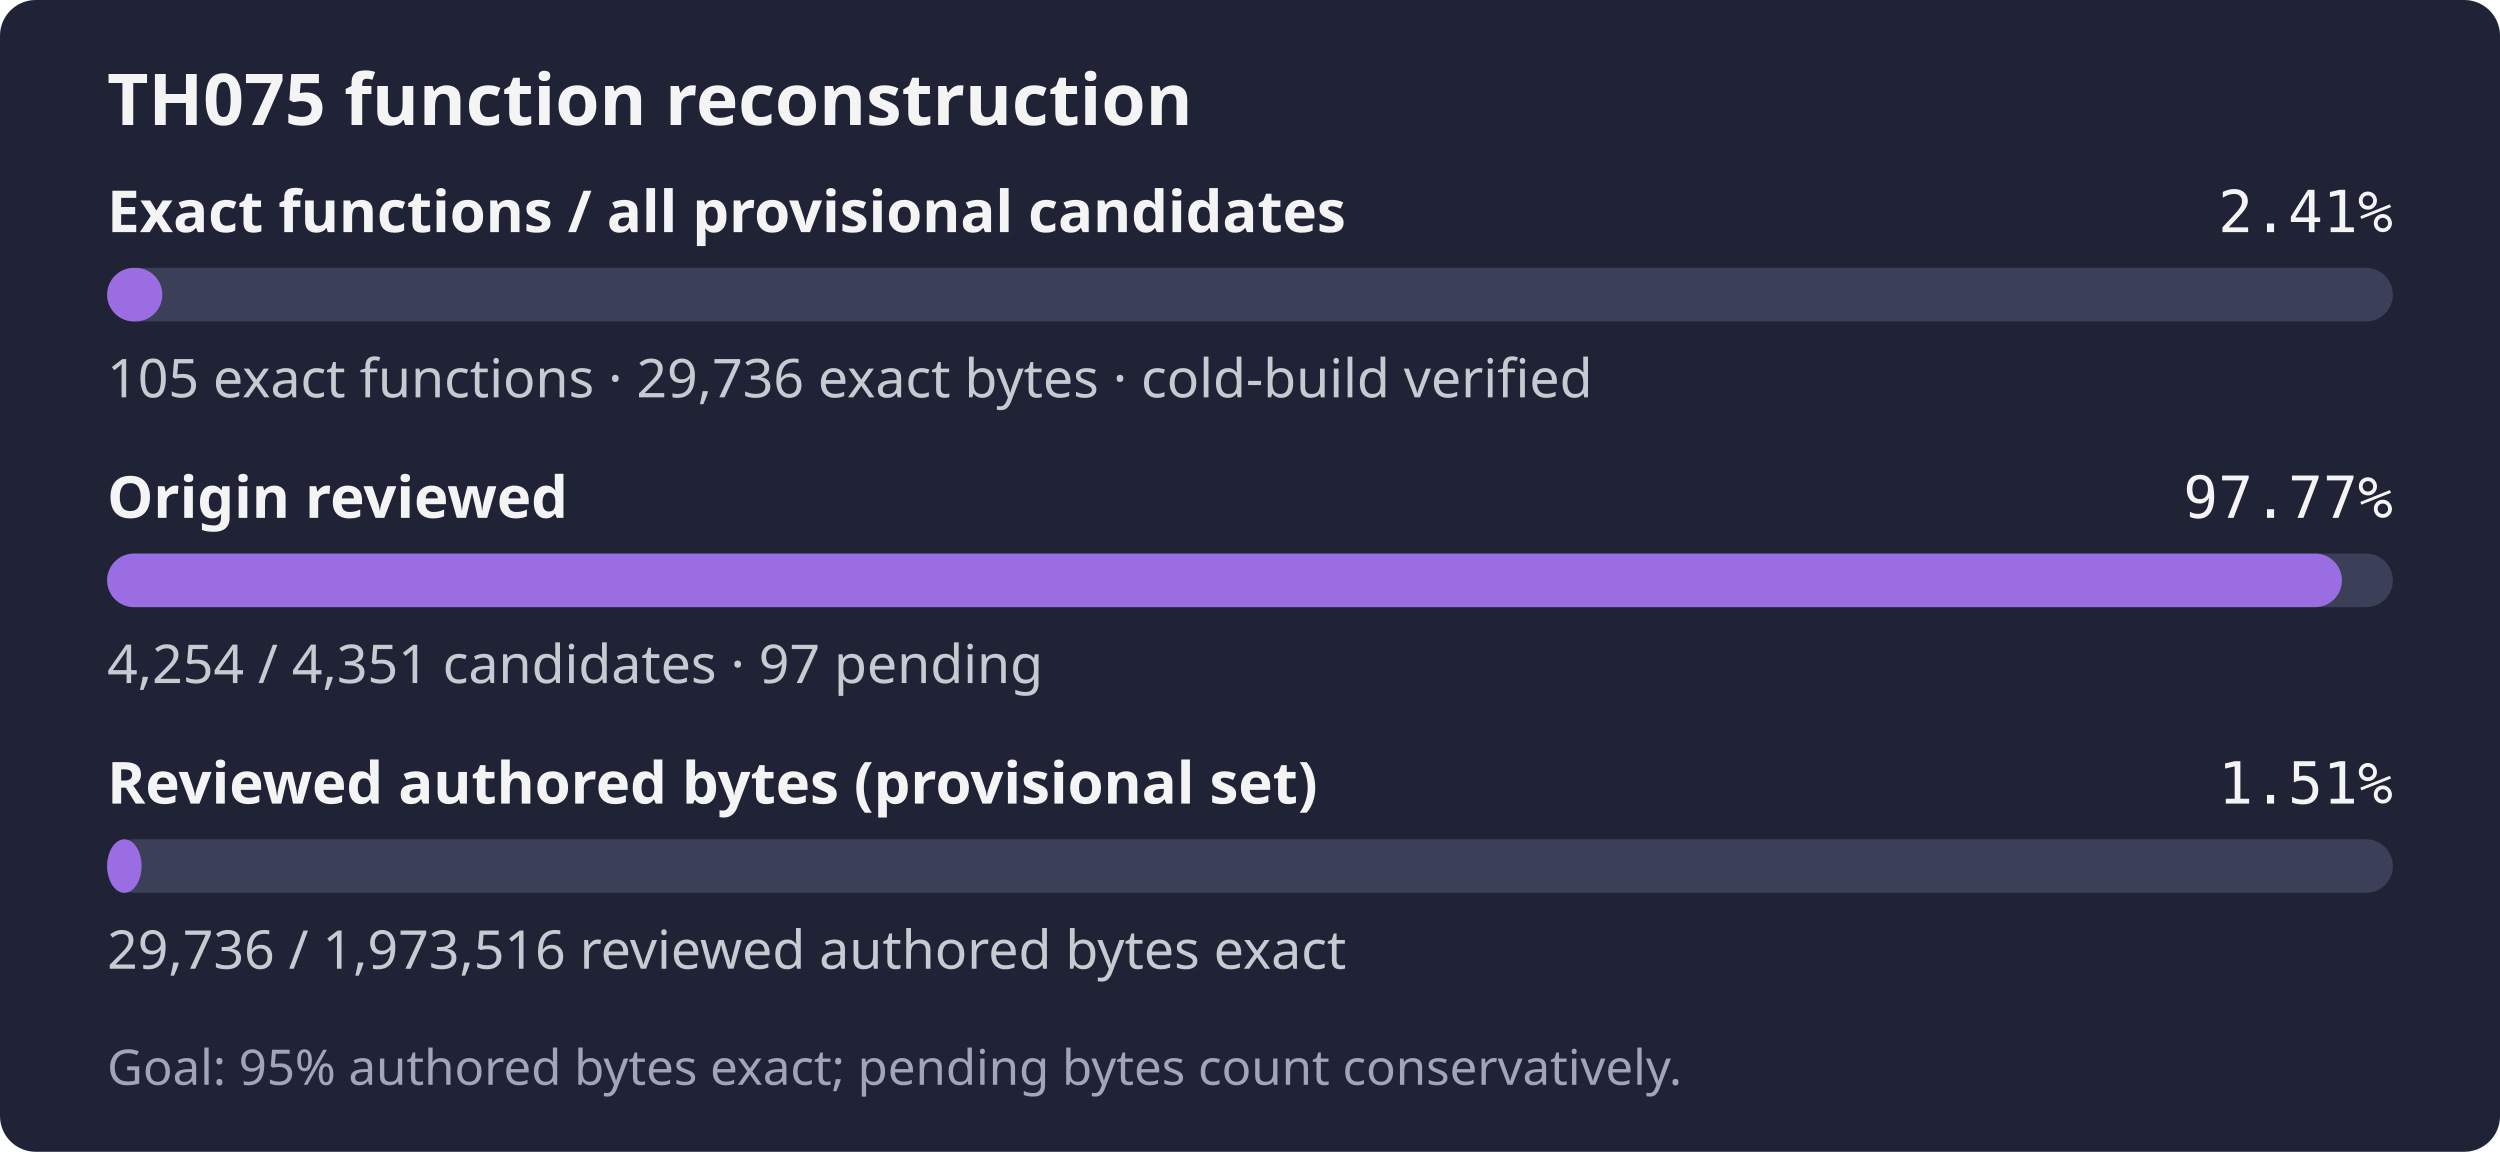
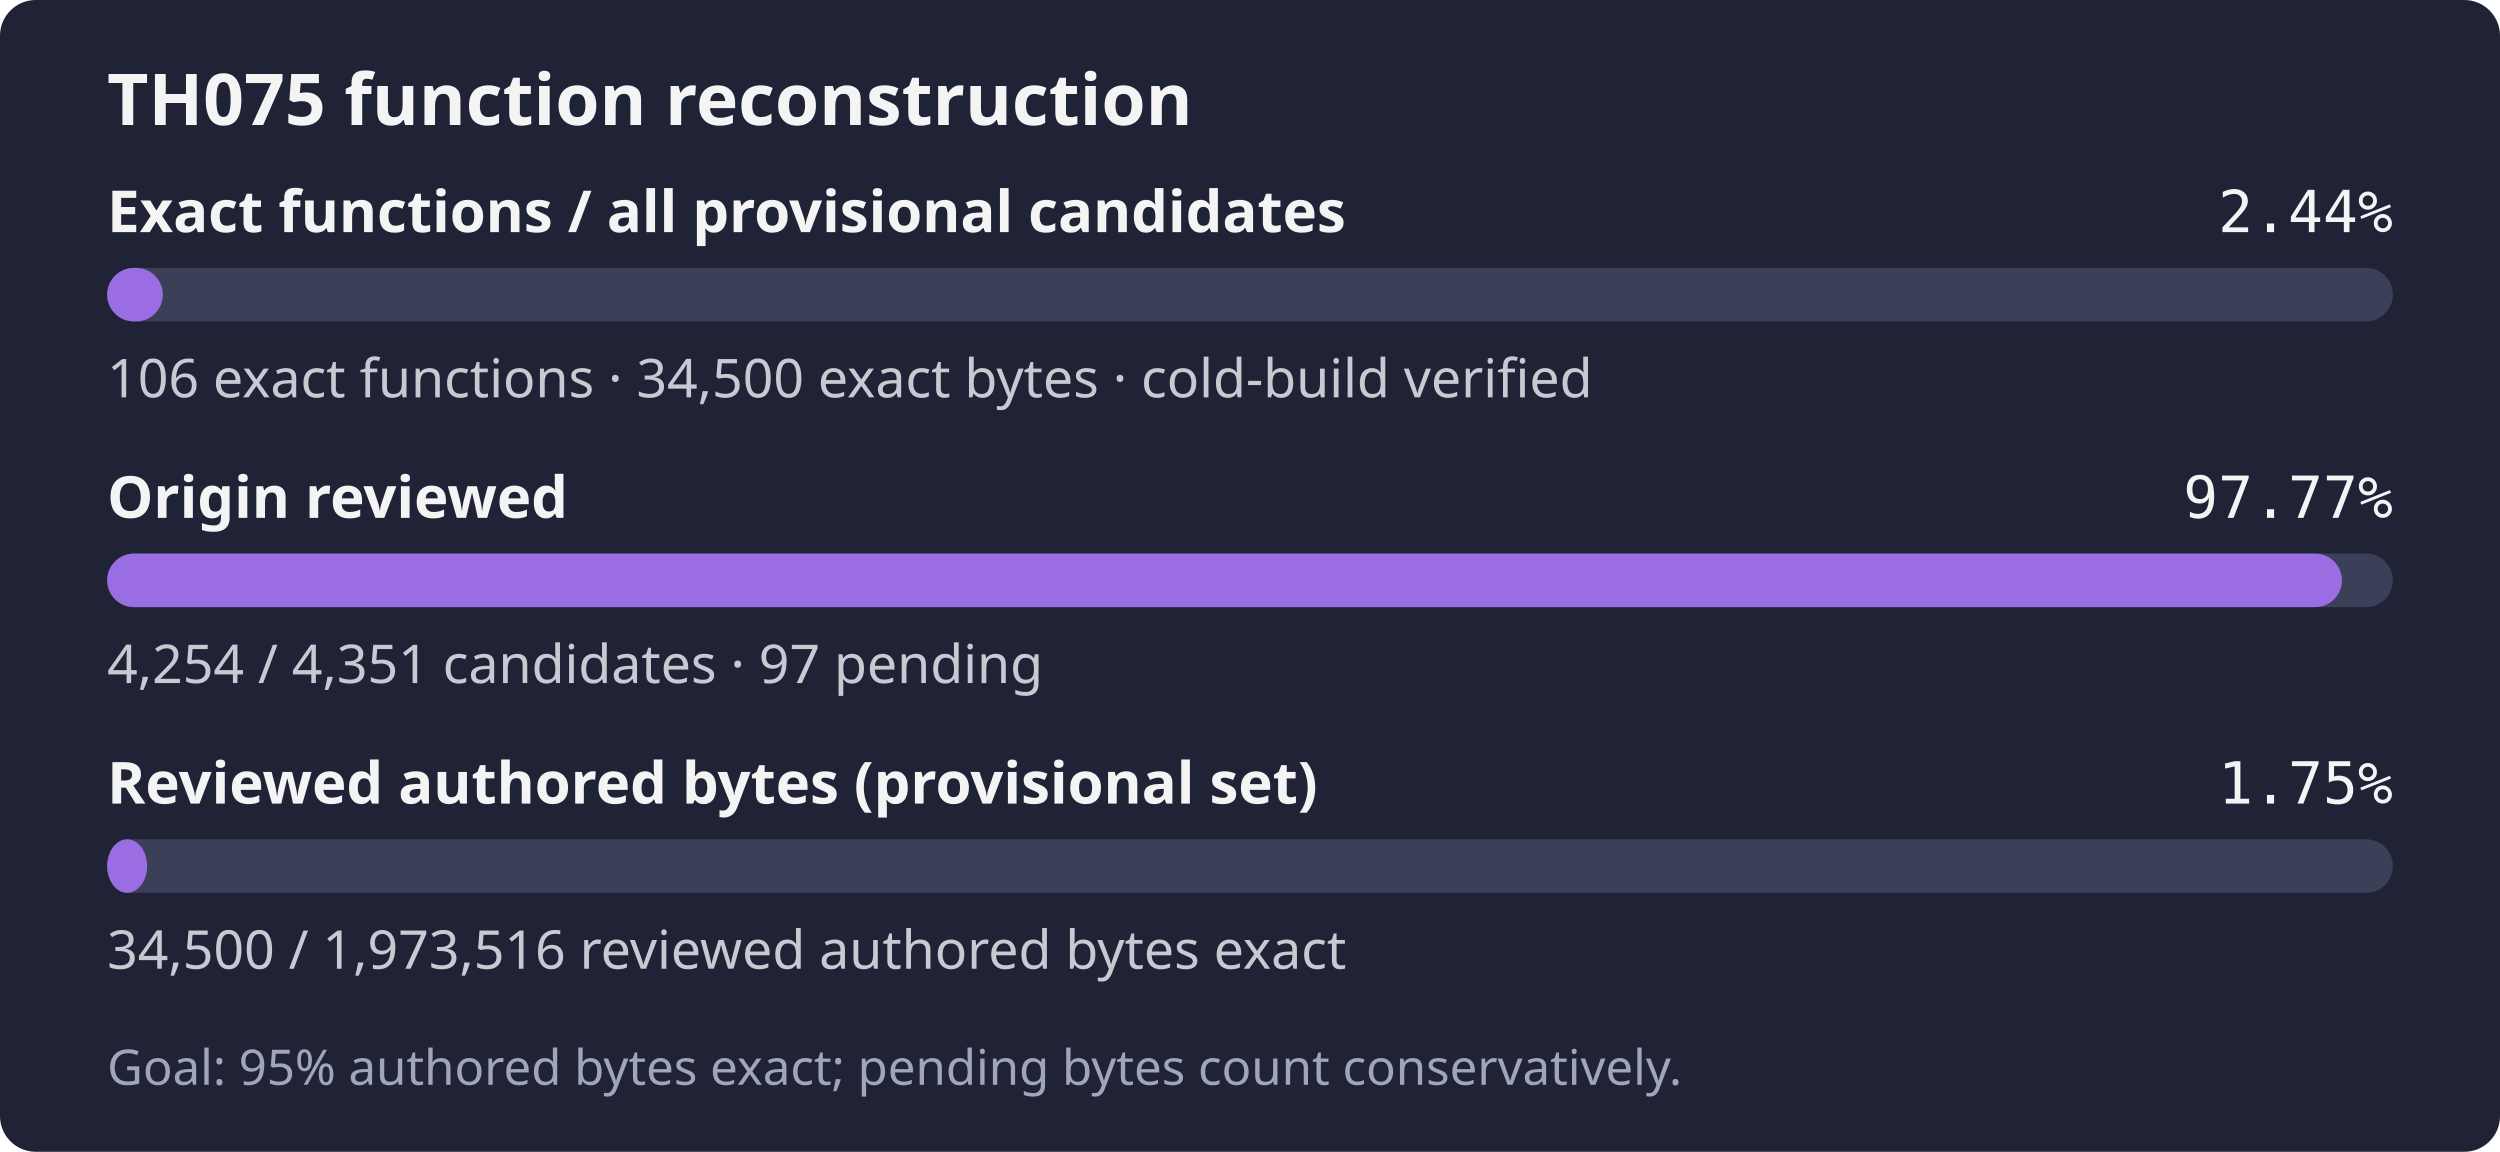
- <svg xmlns="http://www.w3.org/2000/svg" width="560" height="258" role="img" aria-label="TH075: 105 exact functions, 29,736 exact bytes; 4,254 of 4,351 candidates reviewed; Goal: 95% authored bytes exact; pending bytes count conservatively.">
+ <svg xmlns="http://www.w3.org/2000/svg" width="560" height="258" role="img" aria-label="TH075: 106 exact functions, 34,500 exact bytes; 4,254 of 4,351 candidates reviewed; Goal: 95% authored bytes exact; pending bytes count conservatively.">
  <rect width="560" height="258" rx="8" fill="#1f2335" />
  <text x="24" y="28" fill="#f4f4f5" font-family="sans-serif" font-size="16" font-weight="600">TH075 function reconstruction</text>
  <text x="24" y="52" fill="#f4f4f5" font-family="sans-serif" font-size="13" font-weight="600">Exact functions / all provisional candidates</text>
-   <text x="536" y="52" fill="#f4f4f5" text-anchor="end" font-family="monospace" font-size="13">2.41%</text>
+   <text x="536" y="52" fill="#f4f4f5" text-anchor="end" font-family="monospace" font-size="13">2.44%</text>
  <rect x="24" y="60" width="512" height="12" rx="6" fill="#3b4058" />
-   <rect x="24" y="60" width="12.36" height="12" rx="6" fill="#9b6de3" />
-   <text x="24" y="89" fill="#c8cad2" font-family="sans-serif" font-size="12">105 exact functions · 29,736 exact bytes · cold-build verified</text>
+   <rect x="24" y="60" width="12.47" height="12" rx="6" fill="#9b6de3" />
+   <text x="24" y="89" fill="#c8cad2" font-family="sans-serif" font-size="12">106 exact functions · 34,500 exact bytes · cold-build verified</text>
  <text x="24" y="116" fill="#f4f4f5" font-family="sans-serif" font-size="13" font-weight="600">Origin reviewed</text>
  <text x="536" y="116" fill="#f4f4f5" text-anchor="end" font-family="monospace" font-size="13">97.77%</text>
  <rect x="24" y="124" width="512" height="12" rx="6" fill="#3b4058" />
  <rect x="24" y="124" width="500.59" height="12" rx="6" fill="#9b6de3" />
  <text x="24" y="153" fill="#c8cad2" font-family="sans-serif" font-size="12">4,254 / 4,351 candidates · 97 pending</text>
  <text x="24" y="180" fill="#f4f4f5" font-family="sans-serif" font-size="13" font-weight="600">Reviewed authored bytes (provisional set)</text>
-   <text x="536" y="180" fill="#f4f4f5" text-anchor="end" font-family="monospace" font-size="13">1.51%</text>
+   <text x="536" y="180" fill="#f4f4f5" text-anchor="end" font-family="monospace" font-size="13">1.75%</text>
  <rect x="24" y="188" width="512" height="12" rx="6" fill="#3b4058" />
-   <rect x="24" y="188" width="7.71" height="12" rx="6" fill="#9b6de3" />
-   <text x="24" y="217" fill="#c8cad2" font-family="sans-serif" font-size="12">29,736 / 1,973,516 reviewed authored bytes exact</text>
+   <rect x="24" y="188" width="8.95" height="12" rx="6" fill="#9b6de3" />
+   <text x="24" y="217" fill="#c8cad2" font-family="sans-serif" font-size="12">34,500 / 1,973,516 reviewed authored bytes exact</text>
  <text x="24" y="243" fill="#a0a5ba" font-family="sans-serif" font-size="11">Goal: 95% authored bytes exact; pending bytes count conservatively.</text>
</svg>
